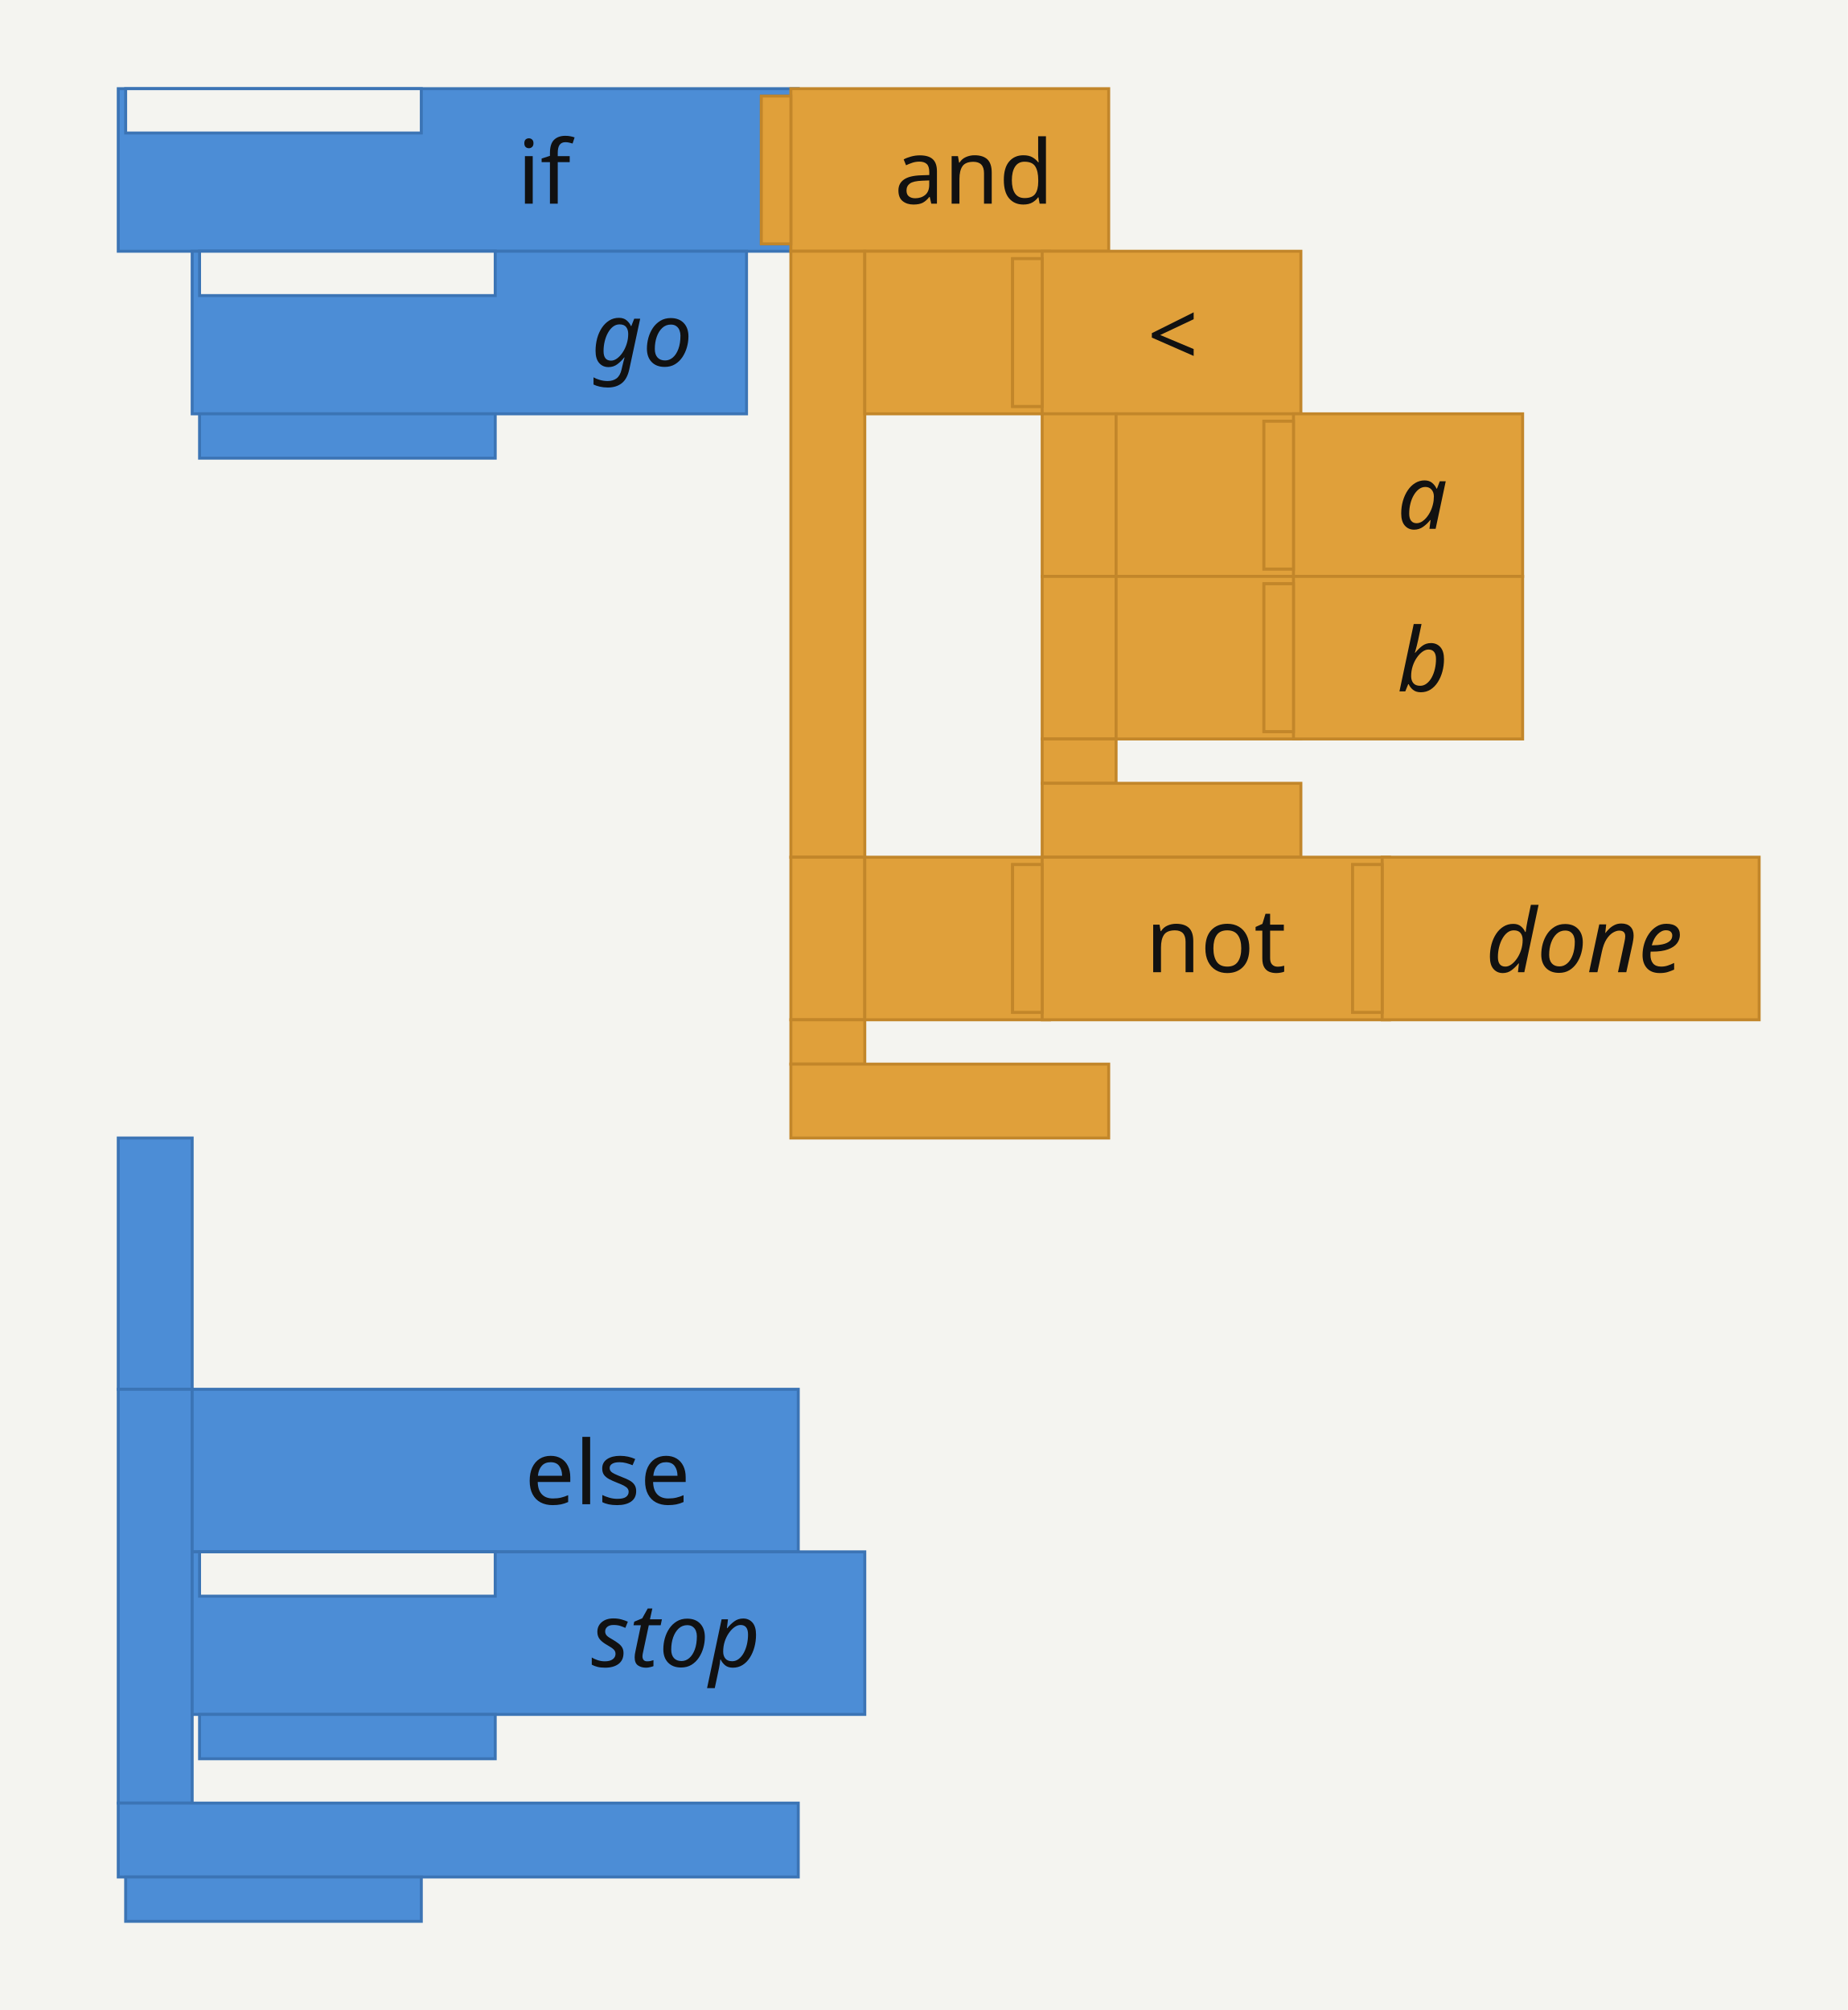
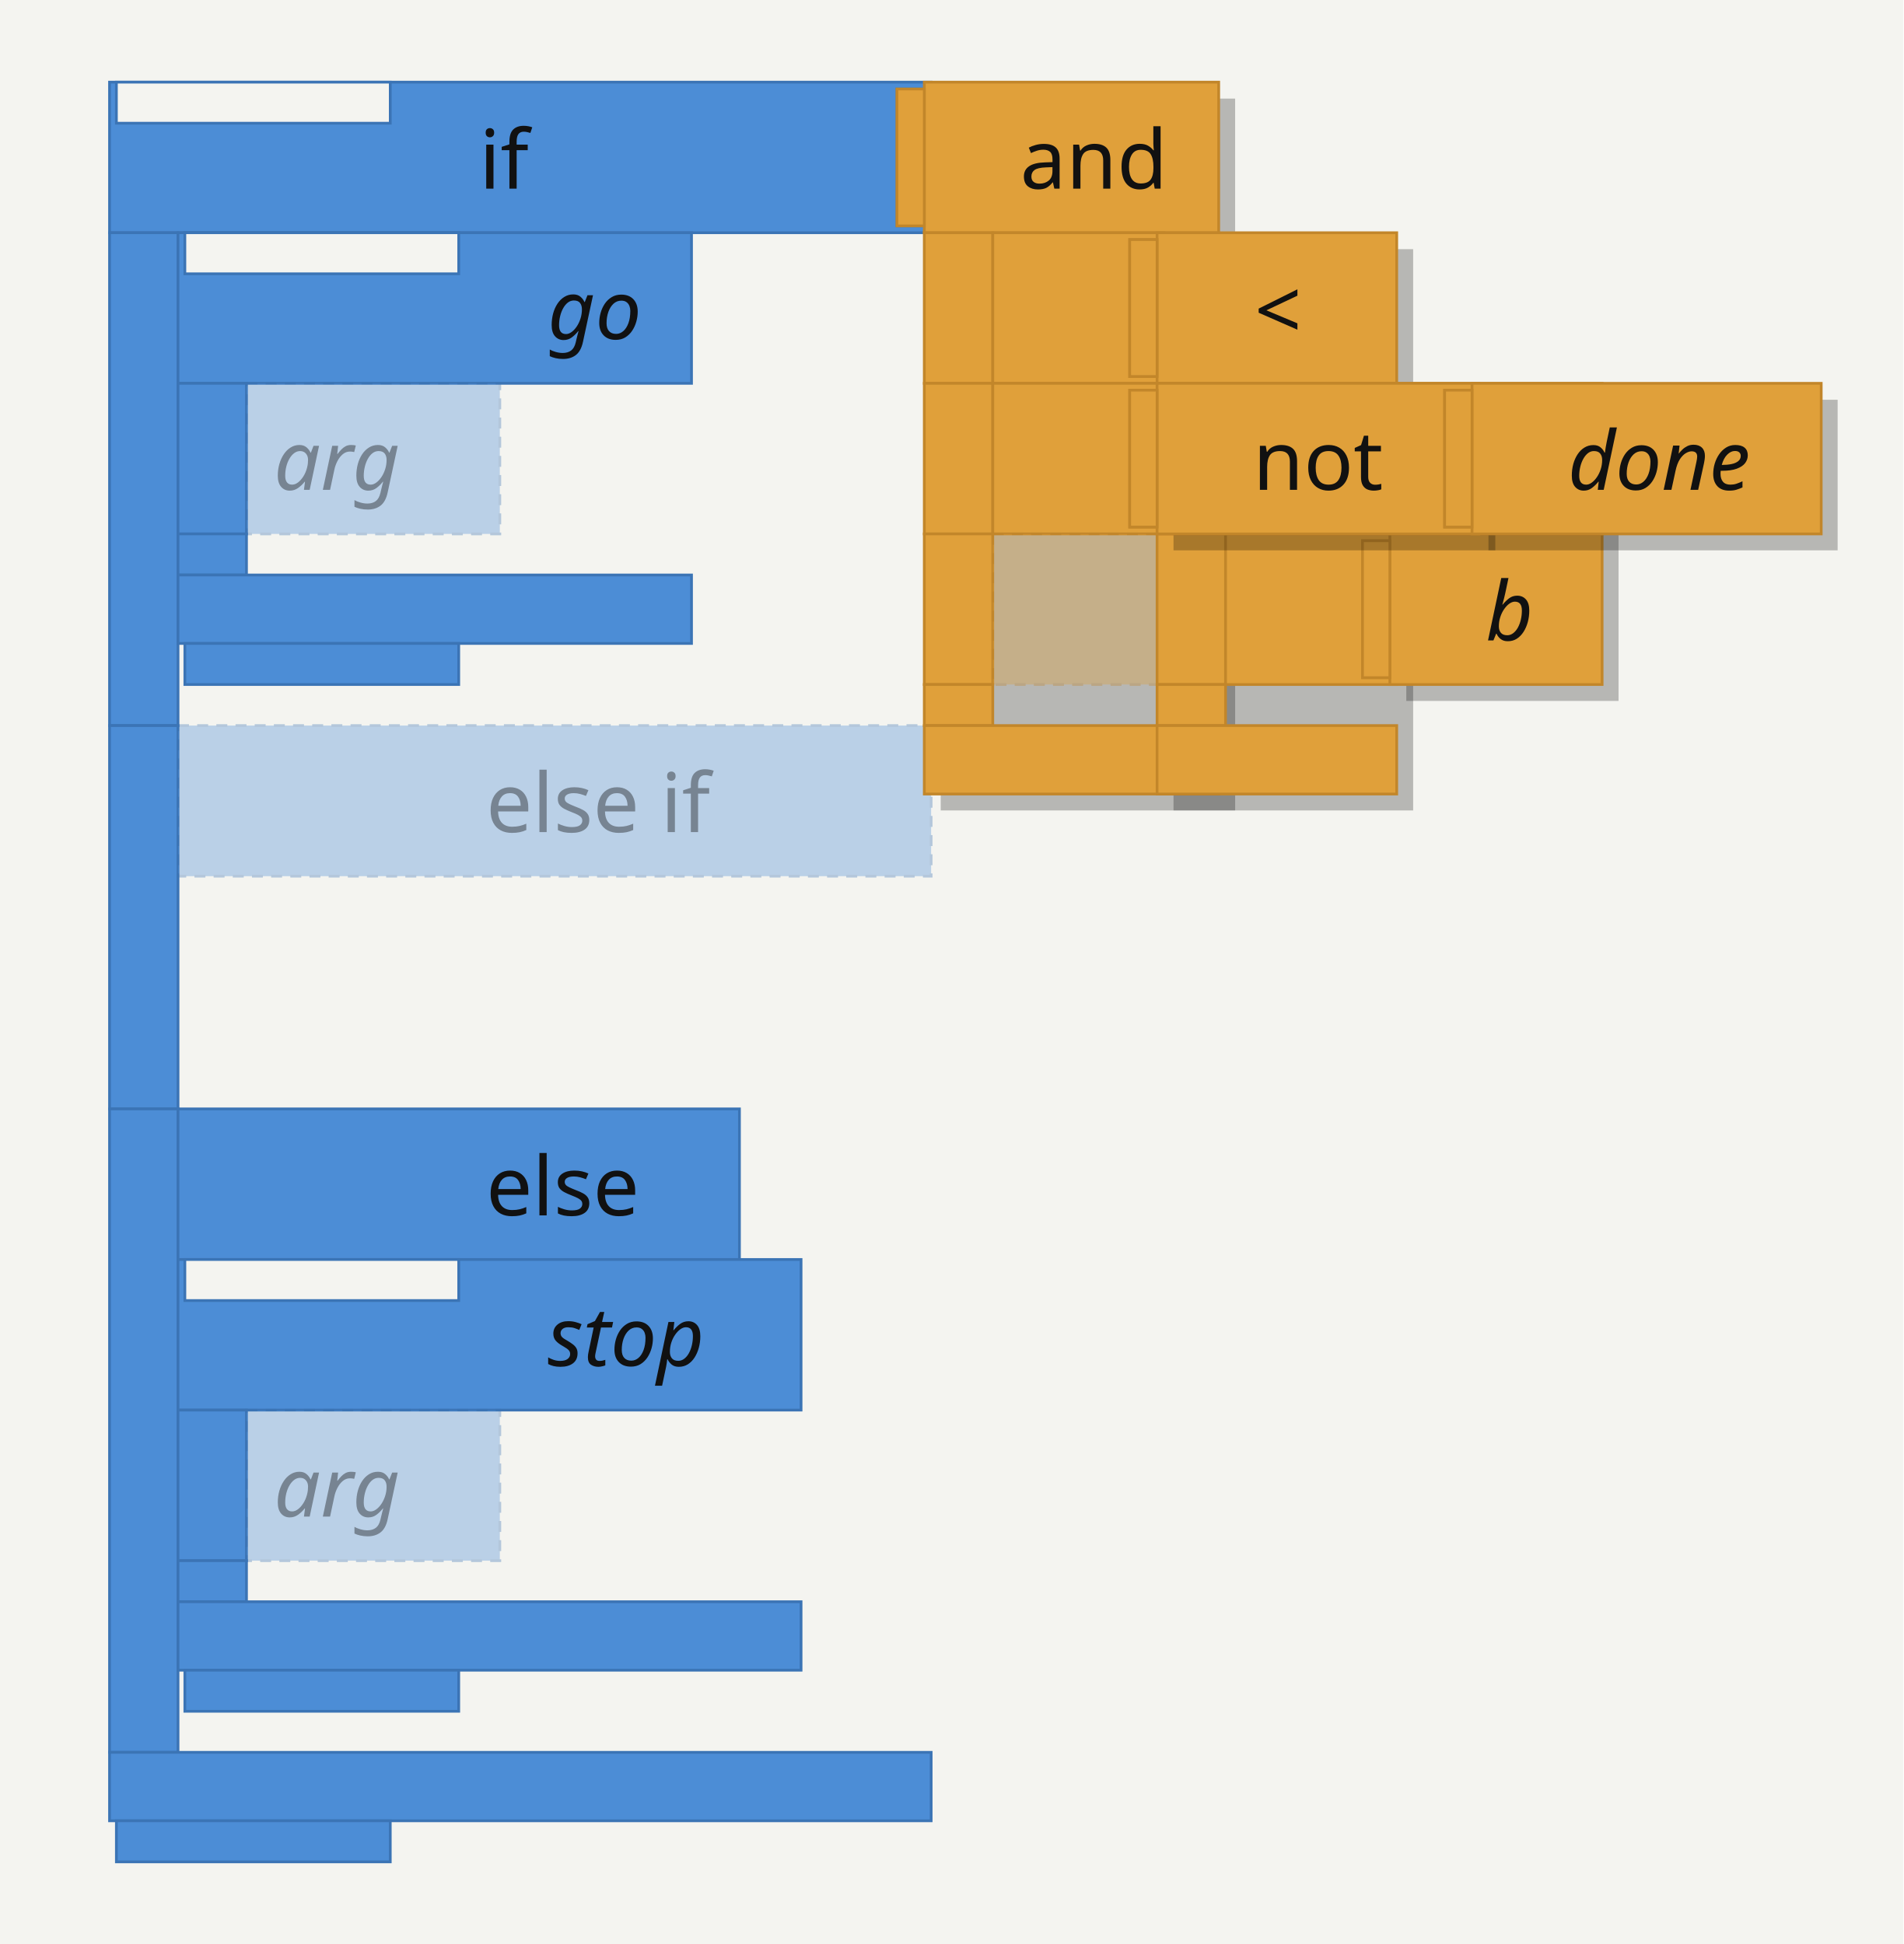
- <svg xmlns="http://www.w3.org/2000/svg" width="625" height="680" viewBox="0 0 625 680" font-family="sans-serif">
+ <svg xmlns="http://www.w3.org/2000/svg" width="695" height="710" viewBox="0 0 695 710" font-family="sans-serif">
  <rect width="100%" height="100%" fill="#f4f4f0" />
  <g transform="translate(40.0,30.0)">
    <g class="block if">
-       <rect x="0" y="0" width="230" height="55" fill="#4c8dd6" stroke="#3b74b5" stroke-width="1" />
-       <rect x="0" y="355" width="25" height="85" fill="#4c8dd6" stroke="#3b74b5" stroke-width="1" />
-       <rect x="0" y="440" width="25" height="140" fill="#4c8dd6" stroke="#3b74b5" stroke-width="1" />
-       <rect x="25" y="440" width="205" height="55" fill="#4c8dd6" stroke="#3b74b5" stroke-width="1" />
-       <rect x="0" y="580" width="230" height="25" fill="#4c8dd6" stroke="#3b74b5" stroke-width="1" />
+       <rect x="0" y="0" width="300" height="55" fill="#4c8dd6" stroke="#3b74b5" stroke-width="1" />
+       <rect x="0" y="55" width="25" height="180" fill="#4c8dd6" stroke="#3b74b5" stroke-width="1" />
+       <rect x="0" y="235" width="25" height="140" fill="#4c8dd6" stroke="#3b74b5" stroke-width="1" />
+       <rect x="25" y="235" width="275" height="55" fill="#4c8dd6" stroke="#3b74b5" stroke-width="1" opacity="0.35" stroke-dasharray="4 3" />
+       <rect x="0" y="375" width="25" height="235" fill="#4c8dd6" stroke="#3b74b5" stroke-width="1" />
+       <rect x="25" y="375" width="205" height="55" fill="#4c8dd6" stroke="#3b74b5" stroke-width="1" />
+       <rect x="0" y="610" width="300" height="25" fill="#4c8dd6" stroke="#3b74b5" stroke-width="1" />
      <rect x="2.5" y="0" width="100" height="15" fill="#f4f4f0" stroke="#3b74b5" stroke-width="1" />
-       <rect x="2.5" y="605" width="100" height="15" fill="#4c8dd6" stroke="#3b74b5" stroke-width="1" />
-       <rect x="217.5" y="2.5" width="10" height="50" fill="#f4f4f0" stroke="#3b74b5" stroke-width="1" />
+       <rect x="2.5" y="635" width="100" height="15" fill="#4c8dd6" stroke="#3b74b5" stroke-width="1" />
+       <rect x="287.5" y="2.5" width="10" height="50" fill="#f4f4f0" stroke="#3b74b5" stroke-width="1" />
      <rect x="27.5" y="55" width="100" height="15" fill="#4c8dd6" stroke="#3b74b5" stroke-width="1" />
-       <rect x="27.5" y="495" width="100" height="15" fill="#4c8dd6" stroke="#3b74b5" stroke-width="1" />
+       <rect x="27.5" y="430" width="100" height="15" fill="#4c8dd6" stroke="#3b74b5" stroke-width="1" />
      <text x="135" y="38.9" font-size="30" fill="#111">if</text>
-       <text x="137.5" y="478.9" font-size="30" fill="#111">else</text>
+       <text x="137.5" y="273.9" font-size="30" fill="#111" opacity="0.4">else if</text>
+       <text x="137.5" y="413.9" font-size="30" fill="#111">else</text>
    </g>
+     <rect x="303.5" y="6" width="107.5" height="260" fill="rgba(0,0,0,0.25)" />
    <g class="block and">
-       <rect x="227.5" y="0" width="107.5" height="55" fill="#e0a03a" stroke="#c2862a" stroke-width="1" />
-       <rect x="227.5" y="55" width="25" height="205" fill="#e0a03a" stroke="#c2862a" stroke-width="1" />
-       <rect x="252.5" y="55" width="62.5" height="55" fill="#e0a03a" stroke="#c2862a" stroke-width="1" />
-       <rect x="227.5" y="260" width="25" height="55" fill="#e0a03a" stroke="#c2862a" stroke-width="1" />
-       <rect x="252.5" y="260" width="62.5" height="55" fill="#e0a03a" stroke="#c2862a" stroke-width="1" />
-       <rect x="227.5" y="315" width="25" height="15" fill="#e0a03a" stroke="#c2862a" stroke-width="1" />
-       <rect x="227.5" y="330" width="107.5" height="25" fill="#e0a03a" stroke="#c2862a" stroke-width="1" />
-       <rect x="217.5" y="2.5" width="10" height="50" fill="#e0a03a" stroke="#c2862a" stroke-width="1" />
-       <rect x="302.5" y="57.5" width="10" height="50" fill="#f4f4f0" stroke="#c2862a" stroke-width="1" />
-       <rect x="302.5" y="262.5" width="10" height="50" fill="#f4f4f0" stroke="#c2862a" stroke-width="1" />
-       <text x="262.5" y="38.9" font-size="30" fill="#111">and</text>
+       <rect x="297.5" y="0" width="107.5" height="55" fill="#e0a03a" stroke="#c2862a" stroke-width="1" />
+       <rect x="297.5" y="55" width="25" height="55" fill="#e0a03a" stroke="#c2862a" stroke-width="1" />
+       <rect x="322.5" y="55" width="62.5" height="55" fill="#e0a03a" stroke="#c2862a" stroke-width="1" />
+       <rect x="297.5" y="110" width="25" height="55" fill="#e0a03a" stroke="#c2862a" stroke-width="1" />
+       <rect x="322.5" y="110" width="62.5" height="55" fill="#e0a03a" stroke="#c2862a" stroke-width="1" />
+       <rect x="297.5" y="165" width="25" height="55" fill="#e0a03a" stroke="#c2862a" stroke-width="1" />
+       <rect x="322.5" y="165" width="62.5" height="55" fill="#e0a03a" stroke="#c2862a" stroke-width="1" opacity="0.35" stroke-dasharray="4 3" />
+       <rect x="297.5" y="220" width="25" height="15" fill="#e0a03a" stroke="#c2862a" stroke-width="1" />
+       <rect x="297.5" y="235" width="107.5" height="25" fill="#e0a03a" stroke="#c2862a" stroke-width="1" />
+       <rect x="287.5" y="2.5" width="10" height="50" fill="#e0a03a" stroke="#c2862a" stroke-width="1" />
+       <rect x="372.5" y="57.5" width="10" height="50" fill="#f4f4f0" stroke="#c2862a" stroke-width="1" />
+       <rect x="372.5" y="112.5" width="10" height="50" fill="#f4f4f0" stroke="#c2862a" stroke-width="1" />
+       <text x="332.5" y="38.9" font-size="30" fill="#111">and</text>
    </g>
+     <rect x="388.5" y="61" width="87.5" height="205" fill="rgba(0,0,0,0.25)" />
    <g class="block compare">
-       <rect x="312.5" y="55" width="87.5" height="55" fill="#e0a03a" stroke="#c2862a" stroke-width="1" />
-       <rect x="312.5" y="110" width="25" height="55" fill="#e0a03a" stroke="#c2862a" stroke-width="1" />
-       <rect x="337.5" y="110" width="62.5" height="55" fill="#e0a03a" stroke="#c2862a" stroke-width="1" />
-       <rect x="312.5" y="165" width="25" height="55" fill="#e0a03a" stroke="#c2862a" stroke-width="1" />
-       <rect x="337.5" y="165" width="62.5" height="55" fill="#e0a03a" stroke="#c2862a" stroke-width="1" />
-       <rect x="312.5" y="220" width="25" height="15" fill="#e0a03a" stroke="#c2862a" stroke-width="1" />
-       <rect x="312.5" y="235" width="87.5" height="25" fill="#e0a03a" stroke="#c2862a" stroke-width="1" />
-       <rect x="302.5" y="57.5" width="10" height="50" fill="#e0a03a" stroke="#c2862a" stroke-width="1" />
-       <rect x="387.5" y="112.5" width="10" height="50" fill="#f4f4f0" stroke="#c2862a" stroke-width="1" />
-       <rect x="387.5" y="167.5" width="10" height="50" fill="#f4f4f0" stroke="#c2862a" stroke-width="1" />
-       <text x="347.5" y="93.9" font-size="30" fill="#111" font-style="italic">&lt;</text>
+       <rect x="382.5" y="55" width="87.5" height="55" fill="#e0a03a" stroke="#c2862a" stroke-width="1" />
+       <rect x="382.5" y="110" width="25" height="55" fill="#e0a03a" stroke="#c2862a" stroke-width="1" />
+       <rect x="407.5" y="110" width="62.5" height="55" fill="#e0a03a" stroke="#c2862a" stroke-width="1" />
+       <rect x="382.5" y="165" width="25" height="55" fill="#e0a03a" stroke="#c2862a" stroke-width="1" />
+       <rect x="407.5" y="165" width="62.5" height="55" fill="#e0a03a" stroke="#c2862a" stroke-width="1" />
+       <rect x="382.5" y="220" width="25" height="15" fill="#e0a03a" stroke="#c2862a" stroke-width="1" />
+       <rect x="382.5" y="235" width="87.5" height="25" fill="#e0a03a" stroke="#c2862a" stroke-width="1" />
+       <rect x="372.5" y="57.5" width="10" height="50" fill="#e0a03a" stroke="#c2862a" stroke-width="1" />
+       <rect x="457.5" y="112.5" width="10" height="50" fill="#f4f4f0" stroke="#c2862a" stroke-width="1" />
+       <rect x="457.5" y="167.5" width="10" height="50" fill="#f4f4f0" stroke="#c2862a" stroke-width="1" />
+       <text x="417.5" y="93.9" font-size="30" fill="#111" font-style="italic">&lt;</text>
    </g>
+     <rect x="473.5" y="116" width="77.5" height="55" fill="rgba(0,0,0,0.25)" />
    <g class="block value">
-       <rect x="397.5" y="110" width="77.5" height="55" fill="#e0a03a" stroke="#c2862a" stroke-width="1" />
-       <rect x="387.5" y="112.5" width="10" height="50" fill="#e0a03a" stroke="#c2862a" stroke-width="1" />
-       <text x="432.5" y="148.9" font-size="30" fill="#111" font-style="italic">a</text>
+       <rect x="467.5" y="110" width="77.5" height="55" fill="#e0a03a" stroke="#c2862a" stroke-width="1" />
+       <rect x="457.5" y="112.5" width="10" height="50" fill="#e0a03a" stroke="#c2862a" stroke-width="1" />
+       <text x="502.5" y="148.9" font-size="30" fill="#111" font-style="italic">a</text>
    </g>
+     <rect x="473.5" y="171" width="77.5" height="55" fill="rgba(0,0,0,0.25)" />
    <g class="block value">
-       <rect x="397.5" y="165" width="77.5" height="55" fill="#e0a03a" stroke="#c2862a" stroke-width="1" />
-       <rect x="387.5" y="167.5" width="10" height="50" fill="#e0a03a" stroke="#c2862a" stroke-width="1" />
-       <text x="432.5" y="203.9" font-size="30" fill="#111" font-style="italic">b</text>
+       <rect x="467.5" y="165" width="77.5" height="55" fill="#e0a03a" stroke="#c2862a" stroke-width="1" />
+       <rect x="457.5" y="167.5" width="10" height="50" fill="#e0a03a" stroke="#c2862a" stroke-width="1" />
+       <text x="502.5" y="203.9" font-size="30" fill="#111" font-style="italic">b</text>
    </g>
+     <rect x="388.5" y="116" width="117.5" height="55" fill="rgba(0,0,0,0.25)" />
    <g class="block not">
-       <rect x="312.5" y="260" width="117.5" height="55" fill="#e0a03a" stroke="#c2862a" stroke-width="1" />
-       <rect x="302.5" y="262.5" width="10" height="50" fill="#e0a03a" stroke="#c2862a" stroke-width="1" />
-       <rect x="417.5" y="262.5" width="10" height="50" fill="#f4f4f0" stroke="#c2862a" stroke-width="1" />
-       <text x="347.5" y="298.9" font-size="30" fill="#111">not</text>
+       <rect x="382.5" y="110" width="117.5" height="55" fill="#e0a03a" stroke="#c2862a" stroke-width="1" />
+       <rect x="372.5" y="112.5" width="10" height="50" fill="#e0a03a" stroke="#c2862a" stroke-width="1" />
+       <rect x="487.5" y="112.5" width="10" height="50" fill="#f4f4f0" stroke="#c2862a" stroke-width="1" />
+       <text x="417.5" y="148.9" font-size="30" fill="#111">not</text>
    </g>
+     <rect x="503.5" y="116" width="127.5" height="55" fill="rgba(0,0,0,0.25)" />
    <g class="block value">
-       <rect x="427.5" y="260" width="127.5" height="55" fill="#e0a03a" stroke="#c2862a" stroke-width="1" />
-       <rect x="417.5" y="262.5" width="10" height="50" fill="#e0a03a" stroke="#c2862a" stroke-width="1" />
-       <text x="462.5" y="298.9" font-size="30" fill="#111" font-style="italic">done</text>
+       <rect x="497.5" y="110" width="127.5" height="55" fill="#e0a03a" stroke="#c2862a" stroke-width="1" />
+       <rect x="487.5" y="112.5" width="10" height="50" fill="#e0a03a" stroke="#c2862a" stroke-width="1" />
+       <text x="532.5" y="148.9" font-size="30" fill="#111" font-style="italic">done</text>
    </g>
    <g class="block call">
      <rect x="25" y="55" width="187.5" height="55" fill="#4c8dd6" stroke="#3b74b5" stroke-width="1" />
+       <rect x="25" y="110" width="25" height="55" fill="#4c8dd6" stroke="#3b74b5" stroke-width="1" />
+       <rect x="50" y="110" width="92.5" height="55" fill="#4c8dd6" stroke="#3b74b5" stroke-width="1" opacity="0.35" stroke-dasharray="4 3" />
+       <rect x="25" y="165" width="25" height="15" fill="#4c8dd6" stroke="#3b74b5" stroke-width="1" />
+       <rect x="25" y="180" width="187.5" height="25" fill="#4c8dd6" stroke="#3b74b5" stroke-width="1" />
      <rect x="27.5" y="55" width="100" height="15" fill="#f4f4f0" stroke="#3b74b5" stroke-width="1" />
-       <rect x="27.5" y="110" width="100" height="15" fill="#4c8dd6" stroke="#3b74b5" stroke-width="1" />
+       <rect x="27.5" y="205" width="100" height="15" fill="#4c8dd6" stroke="#3b74b5" stroke-width="1" />
      <text x="160" y="93.9" font-size="30" fill="#111" font-style="italic">go</text>
+       <text x="60" y="148.9" font-size="30" fill="#111" font-style="italic" opacity="0.4">arg</text>
    </g>
    <g class="block call">
-       <rect x="25" y="495" width="227.5" height="55" fill="#4c8dd6" stroke="#3b74b5" stroke-width="1" />
-       <rect x="27.5" y="495" width="100" height="15" fill="#f4f4f0" stroke="#3b74b5" stroke-width="1" />
-       <rect x="27.5" y="550" width="100" height="15" fill="#4c8dd6" stroke="#3b74b5" stroke-width="1" />
-       <text x="160" y="533.9" font-size="30" fill="#111" font-style="italic">stop</text>
+       <rect x="25" y="430" width="227.5" height="55" fill="#4c8dd6" stroke="#3b74b5" stroke-width="1" />
+       <rect x="25" y="485" width="25" height="55" fill="#4c8dd6" stroke="#3b74b5" stroke-width="1" />
+       <rect x="50" y="485" width="92.5" height="55" fill="#4c8dd6" stroke="#3b74b5" stroke-width="1" opacity="0.35" stroke-dasharray="4 3" />
+       <rect x="25" y="540" width="25" height="15" fill="#4c8dd6" stroke="#3b74b5" stroke-width="1" />
+       <rect x="25" y="555" width="227.5" height="25" fill="#4c8dd6" stroke="#3b74b5" stroke-width="1" />
+       <rect x="27.5" y="430" width="100" height="15" fill="#f4f4f0" stroke="#3b74b5" stroke-width="1" />
+       <rect x="27.5" y="580" width="100" height="15" fill="#4c8dd6" stroke="#3b74b5" stroke-width="1" />
+       <text x="160" y="468.9" font-size="30" fill="#111" font-style="italic">stop</text>
+       <text x="60" y="523.9" font-size="30" fill="#111" font-style="italic" opacity="0.4">arg</text>
    </g>
  </g>
</svg>
